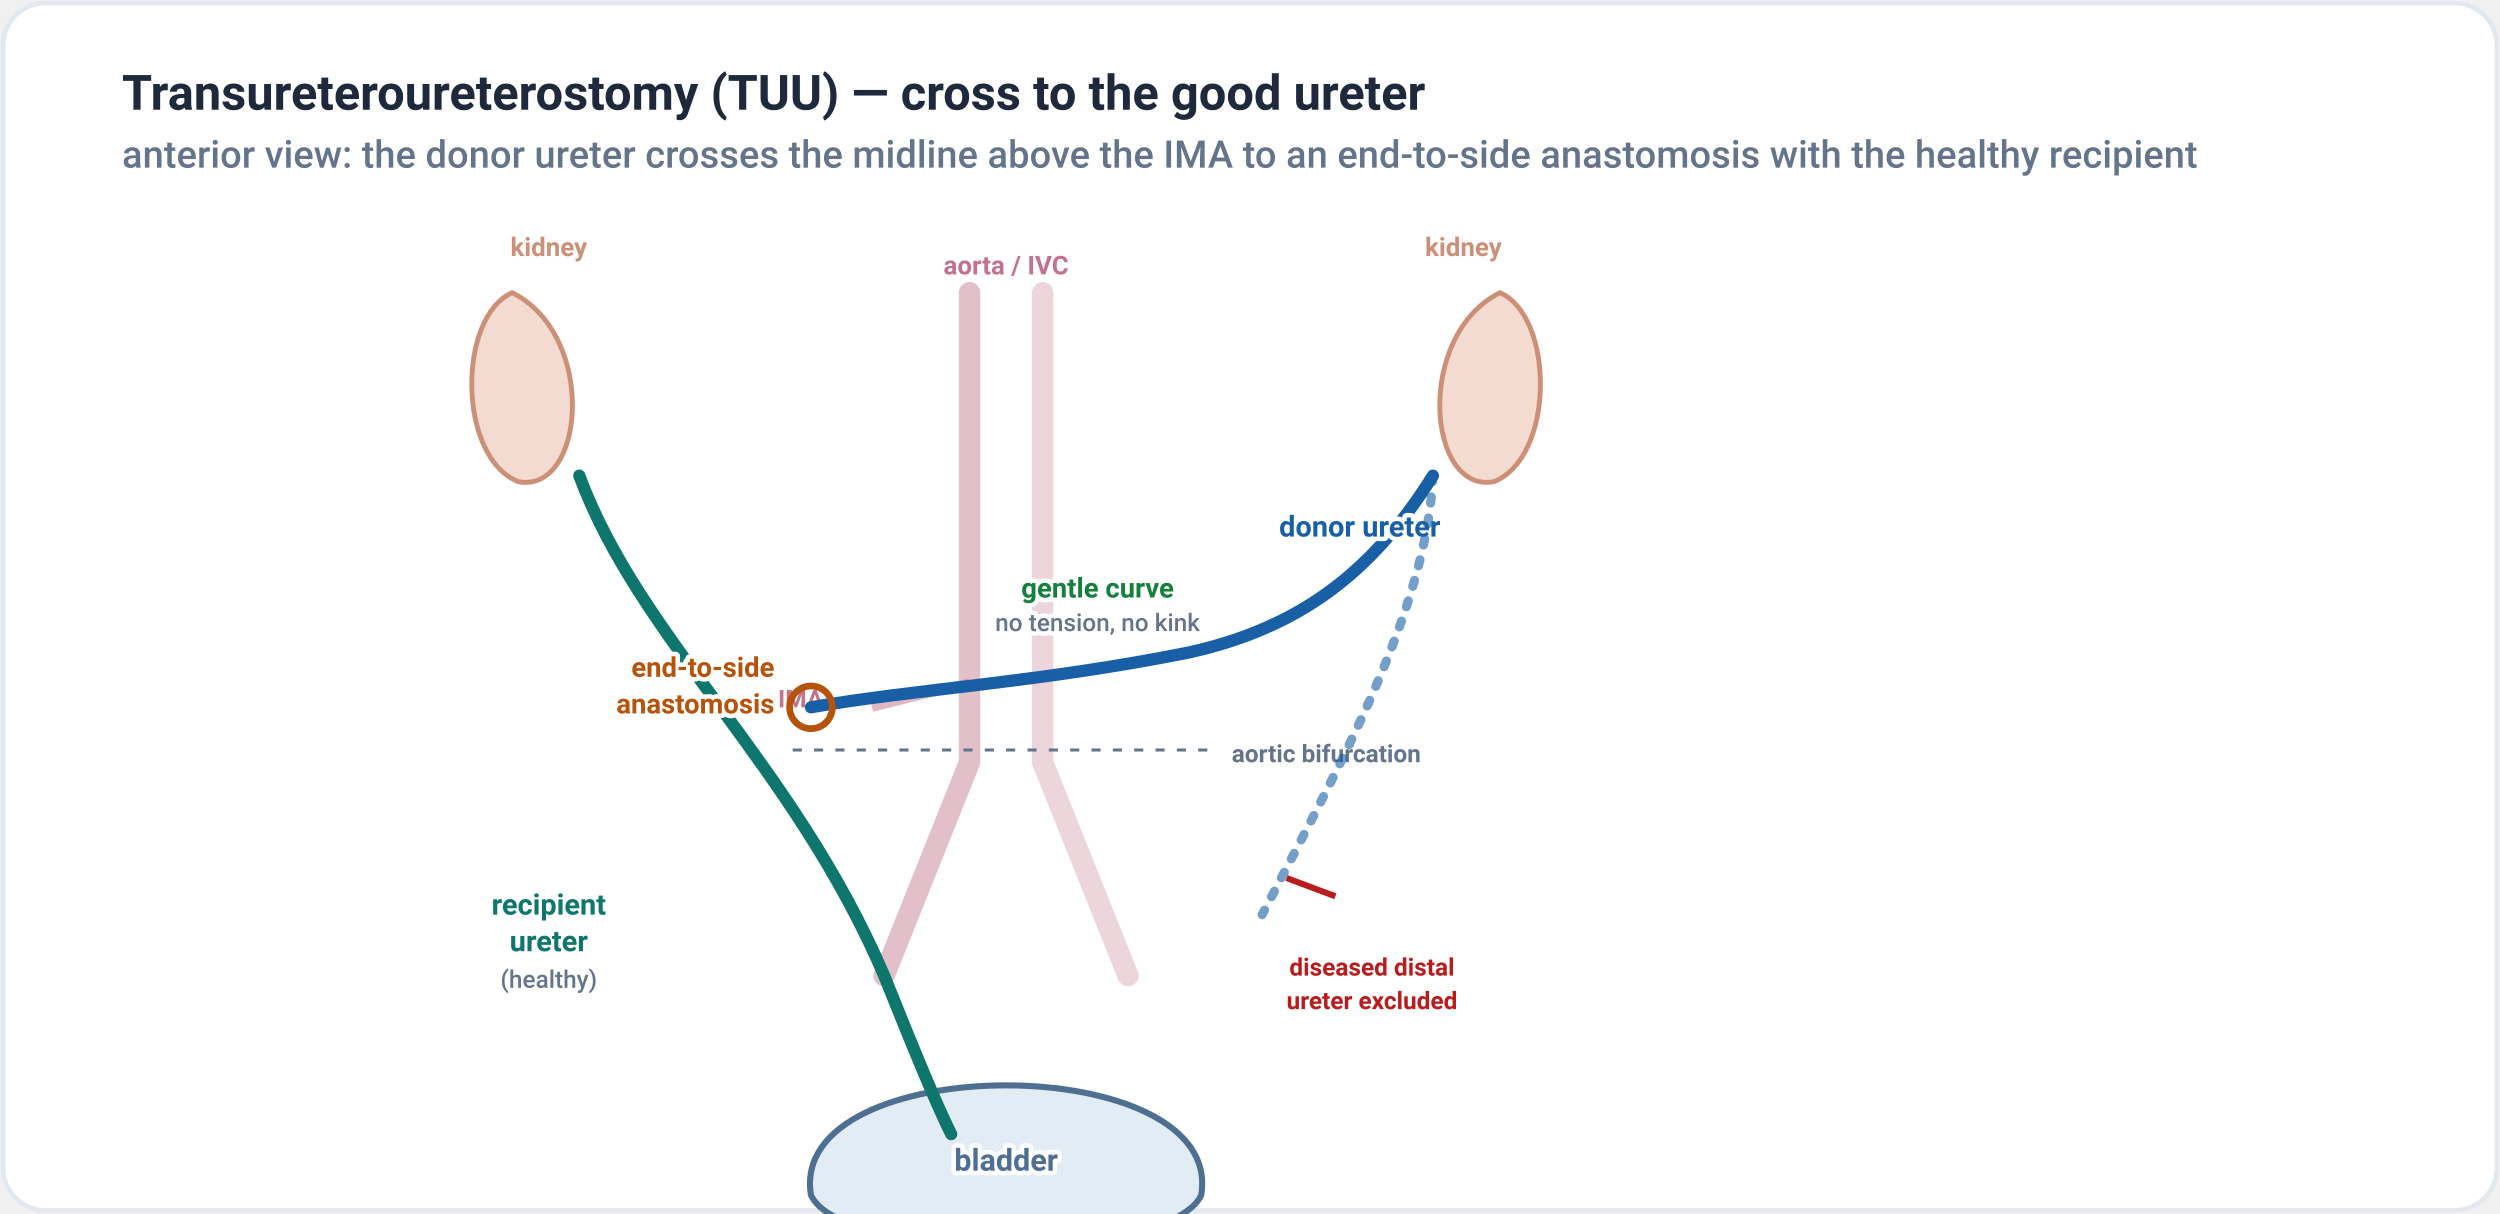
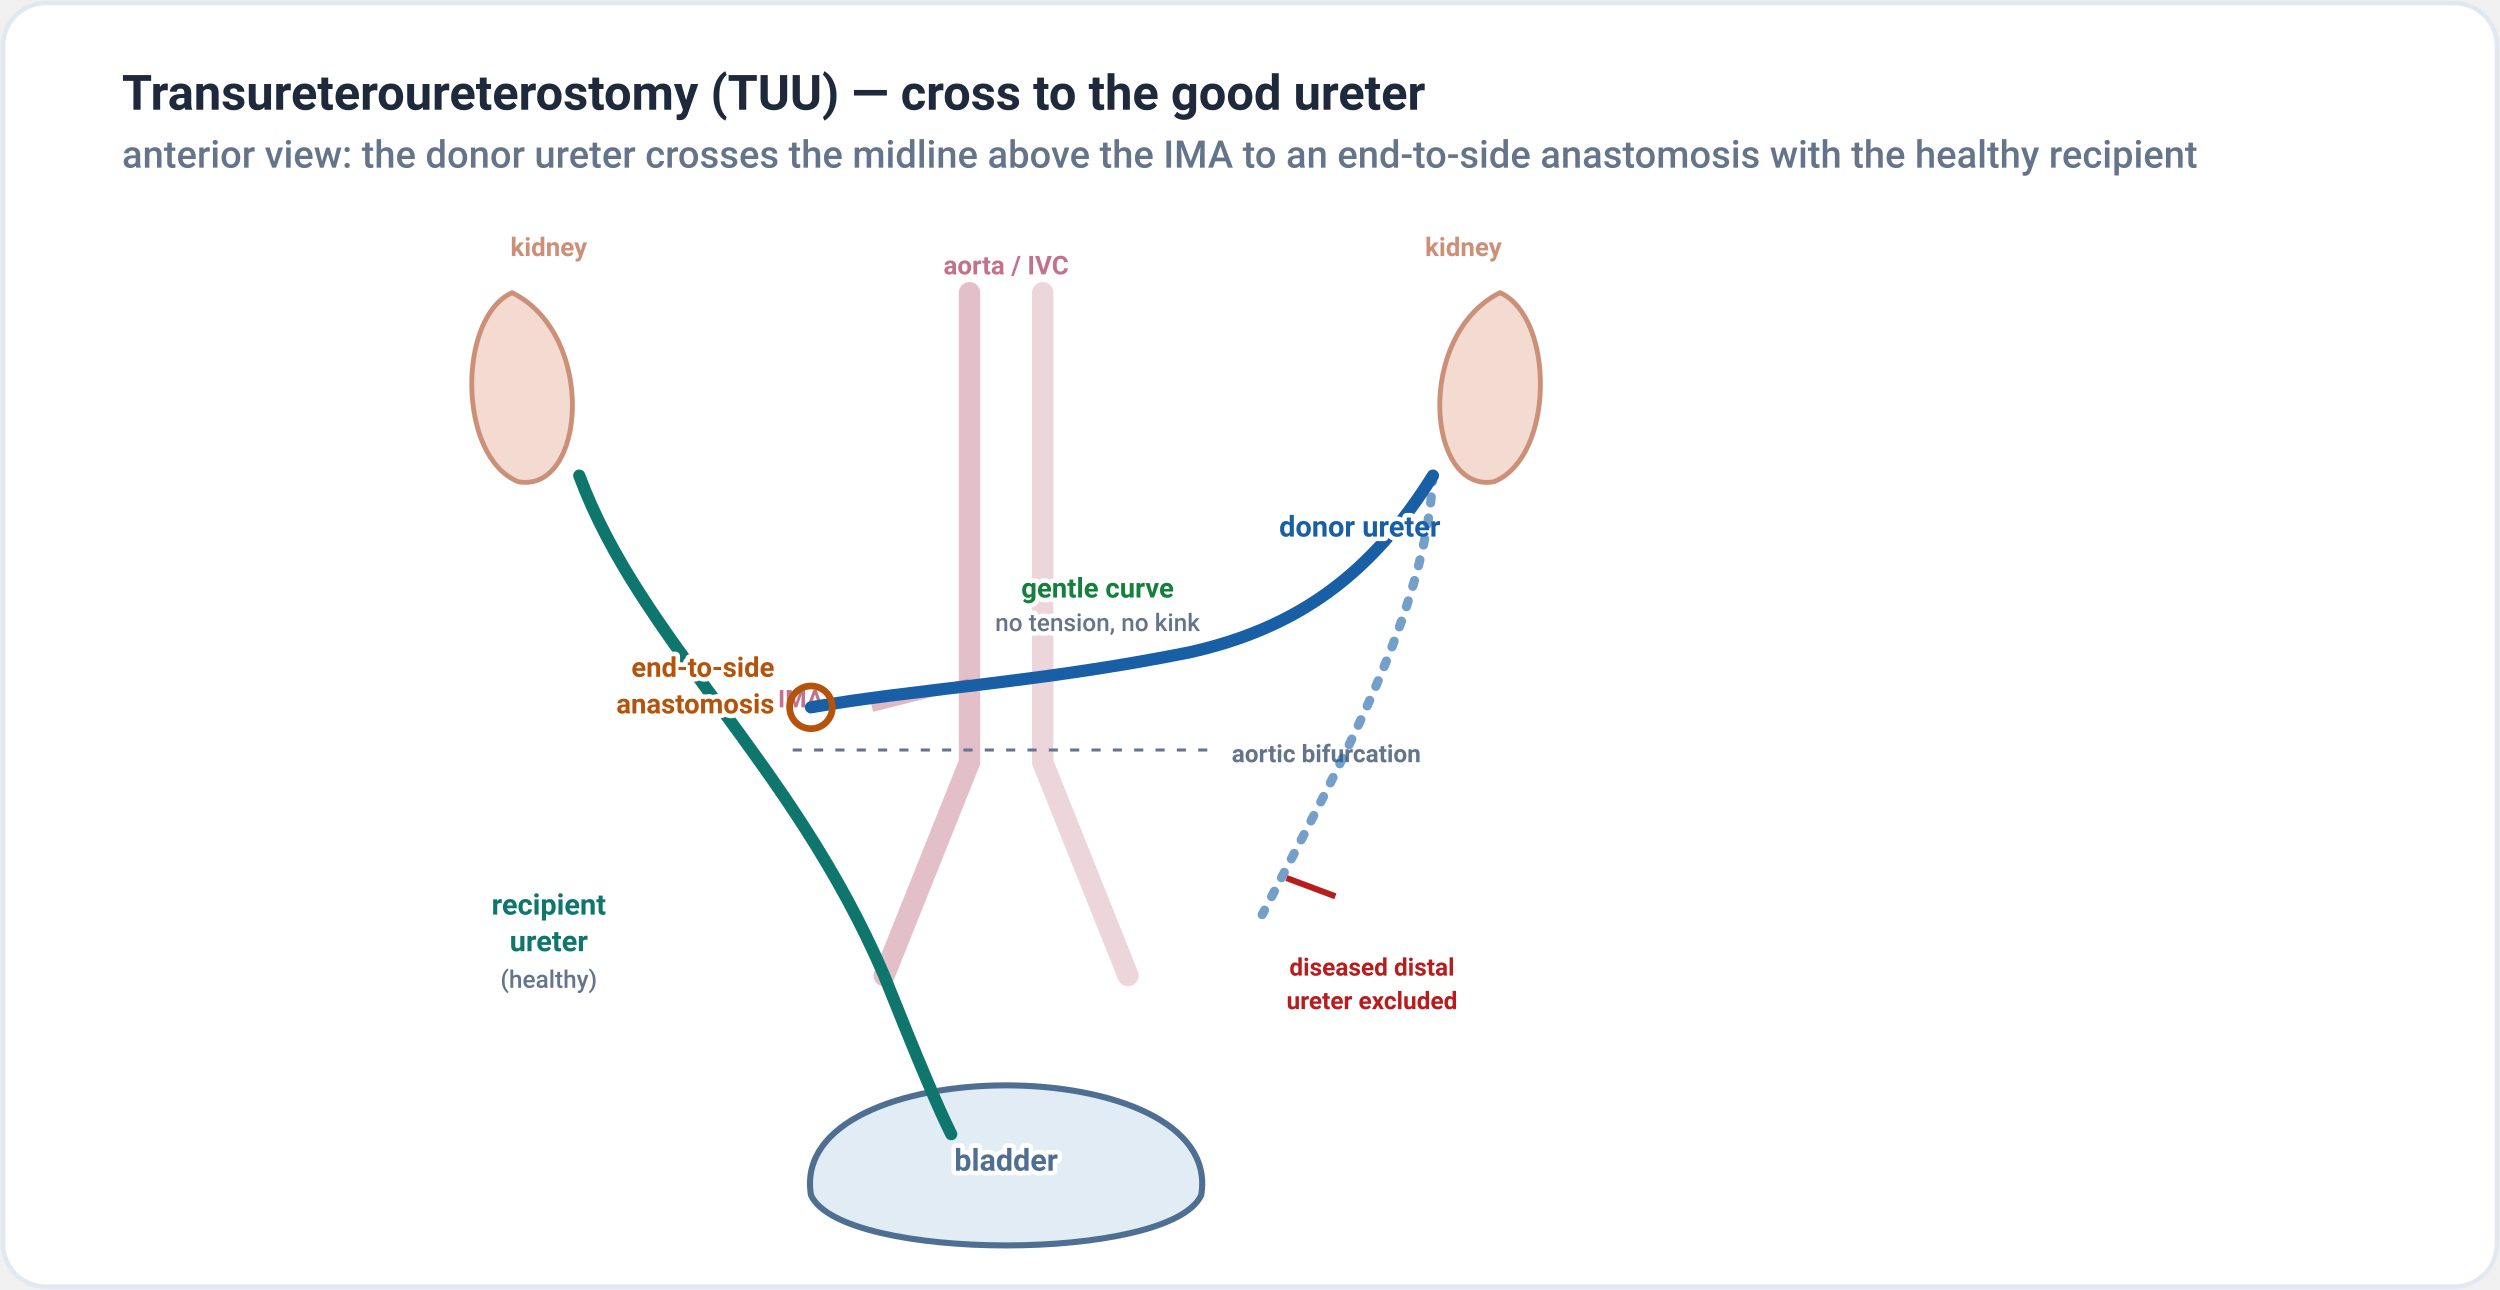
- <svg xmlns="http://www.w3.org/2000/svg" viewBox="0 0 820 398" width="820" height="398" role="img" aria-label="Transureteroureterostomy in anterior view. The donor ureter from the affected side is mobilized and brought across the midline, cephalad to the inferior mesenteric artery and aortic bifurcation through a window in the sigmoid mesentery, in a gentle tension-free curve to an end-to-side anastomosis with the healthy recipient ureter, which continues intact to the bladder; the diseased distal donor ureter is excluded. Key: a salvage option when a long distal ureteral defect cannot reach the bladder and bladder-based repair is exhausted; contraindicated when disease threatens the recipient ureter such as stones, reflux, urothelial cancer, prior pelvic radiation, or retroperitoneal fibrosis, because the one good ureter must never be risked.">
-   <rect x="1" y="1" width="818" height="396" rx="14" fill="#FFFFFF" stroke="#E2E8F0" stroke-width="1.5" />
+ <svg xmlns="http://www.w3.org/2000/svg" viewBox="0 0 820 423" width="820" height="423" role="img" aria-label="Transureteroureterostomy in anterior view. The donor ureter from the affected side is mobilized and brought across the midline, cephalad to the inferior mesenteric artery and aortic bifurcation through a window in the sigmoid mesentery, in a gentle tension-free curve to an end-to-side anastomosis with the healthy recipient ureter, which continues intact to the bladder; the diseased distal donor ureter is excluded. Key: a salvage option when a long distal ureteral defect cannot reach the bladder and bladder-based repair is exhausted; contraindicated when disease threatens the recipient ureter such as stones, reflux, urothelial cancer, prior pelvic radiation, or retroperitoneal fibrosis, because the one good ureter must never be risked.">
+   <rect x="1" y="1" width="818" height="421" rx="14" fill="#FFFFFF" stroke="#E2E8F0" stroke-width="1.5" />
  <text x="40" y="36" text-anchor="start" font-family="-apple-system, 'Segoe UI', Roboto, Helvetica, Arial, sans-serif" font-size="16" font-weight="700" fill="#1E293B">Transureteroureterostomy (TUU) — cross to the good ureter</text>
  <text x="40" y="55" text-anchor="start" font-family="-apple-system, 'Segoe UI', Roboto, Helvetica, Arial, sans-serif" font-size="12.5" font-weight="500" fill="#64748B">anterior view: the donor ureter crosses the midline above the IMA to an end-to-side anastomosis with the healthy recipient</text>
  <path d="M 318 96 L 318 250 L 290 320" fill="none" stroke="#C2728A" stroke-width="7" stroke-linecap="round" opacity="0.45" />
  <path d="M 342 96 L 342 250 L 370 320" fill="none" stroke="#C2728A" stroke-width="7" stroke-linecap="round" opacity="0.3" />
  <text x="330" y="90" text-anchor="middle" font-family="-apple-system, 'Segoe UI', Roboto, Helvetica, Arial, sans-serif" font-size="8.5" font-weight="600" fill="#C2728A" paint-order="stroke" stroke="#FFFFFF" stroke-width="3" stroke-linejoin="round">aorta / IVC</text>
  <line x1="318" y1="224" x2="286" y2="232" stroke="#C2728A" stroke-width="3" opacity="0.5" />
  <text x="270" y="232" text-anchor="end" font-family="-apple-system, 'Segoe UI', Roboto, Helvetica, Arial, sans-serif" font-size="8" font-weight="600" fill="#C2728A" paint-order="stroke" stroke="#FFFFFF" stroke-width="3" stroke-linejoin="round">IMA</text>
  <line x1="260" y1="246" x2="400" y2="246" stroke="#64748B" stroke-width="1" stroke-dasharray="3 4" />
  <text x="404" y="250" text-anchor="start" font-family="-apple-system, 'Segoe UI', Roboto, Helvetica, Arial, sans-serif" font-size="8" font-weight="600" fill="#64748B" paint-order="stroke" stroke="#FFFFFF" stroke-width="3" stroke-linejoin="round">aortic bifurcation</text>
  <path d="M 168 96 C 150 104, 150 150, 170 158 C 192 162, 196 110, 168 96 Z" fill="#F3DBD2" stroke="#CC9079" stroke-width="1.6" stroke-linejoin="round" />
  <path d="M 492 96 C 510 104, 510 150, 490 158 C 468 162, 464 110, 492 96 Z" fill="#F3DBD2" stroke="#CC9079" stroke-width="1.6" stroke-linejoin="round" />
  <text x="180" y="84" text-anchor="middle" font-family="-apple-system, 'Segoe UI', Roboto, Helvetica, Arial, sans-serif" font-size="8.5" font-weight="600" fill="#CC9079" paint-order="stroke" stroke="#FFFFFF" stroke-width="3" stroke-linejoin="round">kidney</text>
  <text x="480" y="84" text-anchor="middle" font-family="-apple-system, 'Segoe UI', Roboto, Helvetica, Arial, sans-serif" font-size="8.5" font-weight="600" fill="#CC9079" paint-order="stroke" stroke="#FFFFFF" stroke-width="3" stroke-linejoin="round">kidney</text>
  <path d="M 266 392 C 258 344, 402 344, 394 392 C 384 414, 276 414, 266 392 Z" fill="#E2ECF5" stroke="#4F6F92" stroke-width="2" stroke-linejoin="round" />
  <text x="330" y="384" text-anchor="middle" font-family="-apple-system, 'Segoe UI', Roboto, Helvetica, Arial, sans-serif" font-size="10" font-weight="700" fill="#4F6F92" paint-order="stroke" stroke="#FFFFFF" stroke-width="3" stroke-linejoin="round">bladder</text>
  <path d="M 190 156 C 210 210, 260 250, 290 320 C 302 350, 308 364, 312 372" fill="none" stroke="#0F766E" stroke-width="4" stroke-linecap="round" />
  <text x="180" y="300" text-anchor="middle" font-family="-apple-system, 'Segoe UI', Roboto, Helvetica, Arial, sans-serif" font-size="9.5" font-weight="700" fill="#0F766E" paint-order="stroke" stroke="#FFFFFF" stroke-width="3" stroke-linejoin="round">recipient</text>
  <text x="180" y="312" text-anchor="middle" font-family="-apple-system, 'Segoe UI', Roboto, Helvetica, Arial, sans-serif" font-size="9.5" font-weight="700" fill="#0F766E" paint-order="stroke" stroke="#FFFFFF" stroke-width="3" stroke-linejoin="round">ureter</text>
  <text x="180" y="324" text-anchor="middle" font-family="-apple-system, 'Segoe UI', Roboto, Helvetica, Arial, sans-serif" font-size="8" font-weight="500" fill="#64748B" paint-order="stroke" stroke="#FFFFFF" stroke-width="3" stroke-linejoin="round">(healthy)</text>
  <path d="M 470 156 C 450 188, 426 206, 390 214 C 340 224, 300 226, 266 232" fill="none" stroke="#185FA5" stroke-width="4" stroke-linecap="round" />
  <text x="446" y="176" text-anchor="middle" font-family="-apple-system, 'Segoe UI', Roboto, Helvetica, Arial, sans-serif" font-size="9.5" font-weight="700" fill="#185FA5" paint-order="stroke" stroke="#FFFFFF" stroke-width="3" stroke-linejoin="round">donor ureter</text>
  <path d="M 470 156 C 468 200, 440 250, 414 300" fill="none" stroke="#185FA5" stroke-width="3" stroke-linecap="round" stroke-dasharray="2 5" opacity="0.6" />
  <line x1="422 " y1="288" x2="438" y2="294" stroke="#B91C1C" stroke-width="2" />
  <text x="450" y="320" text-anchor="middle" font-family="-apple-system, 'Segoe UI', Roboto, Helvetica, Arial, sans-serif" font-size="8" font-weight="600" fill="#B91C1C" paint-order="stroke" stroke="#FFFFFF" stroke-width="3" stroke-linejoin="round">diseased distal</text>
  <text x="450" y="331" text-anchor="middle" font-family="-apple-system, 'Segoe UI', Roboto, Helvetica, Arial, sans-serif" font-size="8" font-weight="600" fill="#B91C1C" paint-order="stroke" stroke="#FFFFFF" stroke-width="3" stroke-linejoin="round">ureter excluded</text>
  <circle cx="266" cy="232" r="7" fill="none" stroke="#B45309" stroke-width="2.2" />
  <text x="254" y="222" text-anchor="end" font-family="-apple-system, 'Segoe UI', Roboto, Helvetica, Arial, sans-serif" font-size="9" font-weight="700" fill="#B45309" paint-order="stroke" stroke="#FFFFFF" stroke-width="3" stroke-linejoin="round">end-to-side</text>
  <text x="254" y="234" text-anchor="end" font-family="-apple-system, 'Segoe UI', Roboto, Helvetica, Arial, sans-serif" font-size="9" font-weight="700" fill="#B45309" paint-order="stroke" stroke="#FFFFFF" stroke-width="3" stroke-linejoin="round">anastomosis</text>
  <text x="360" y="196" text-anchor="middle" font-family="-apple-system, 'Segoe UI', Roboto, Helvetica, Arial, sans-serif" font-size="9" font-weight="700" fill="#15803D" paint-order="stroke" stroke="#FFFFFF" stroke-width="3" stroke-linejoin="round">gentle curve</text>
  <text x="360" y="207" text-anchor="middle" font-family="-apple-system, 'Segoe UI', Roboto, Helvetica, Arial, sans-serif" font-size="8" font-weight="500" fill="#64748B" paint-order="stroke" stroke="#FFFFFF" stroke-width="3" stroke-linejoin="round">no tension, no kink</text>
</svg>
